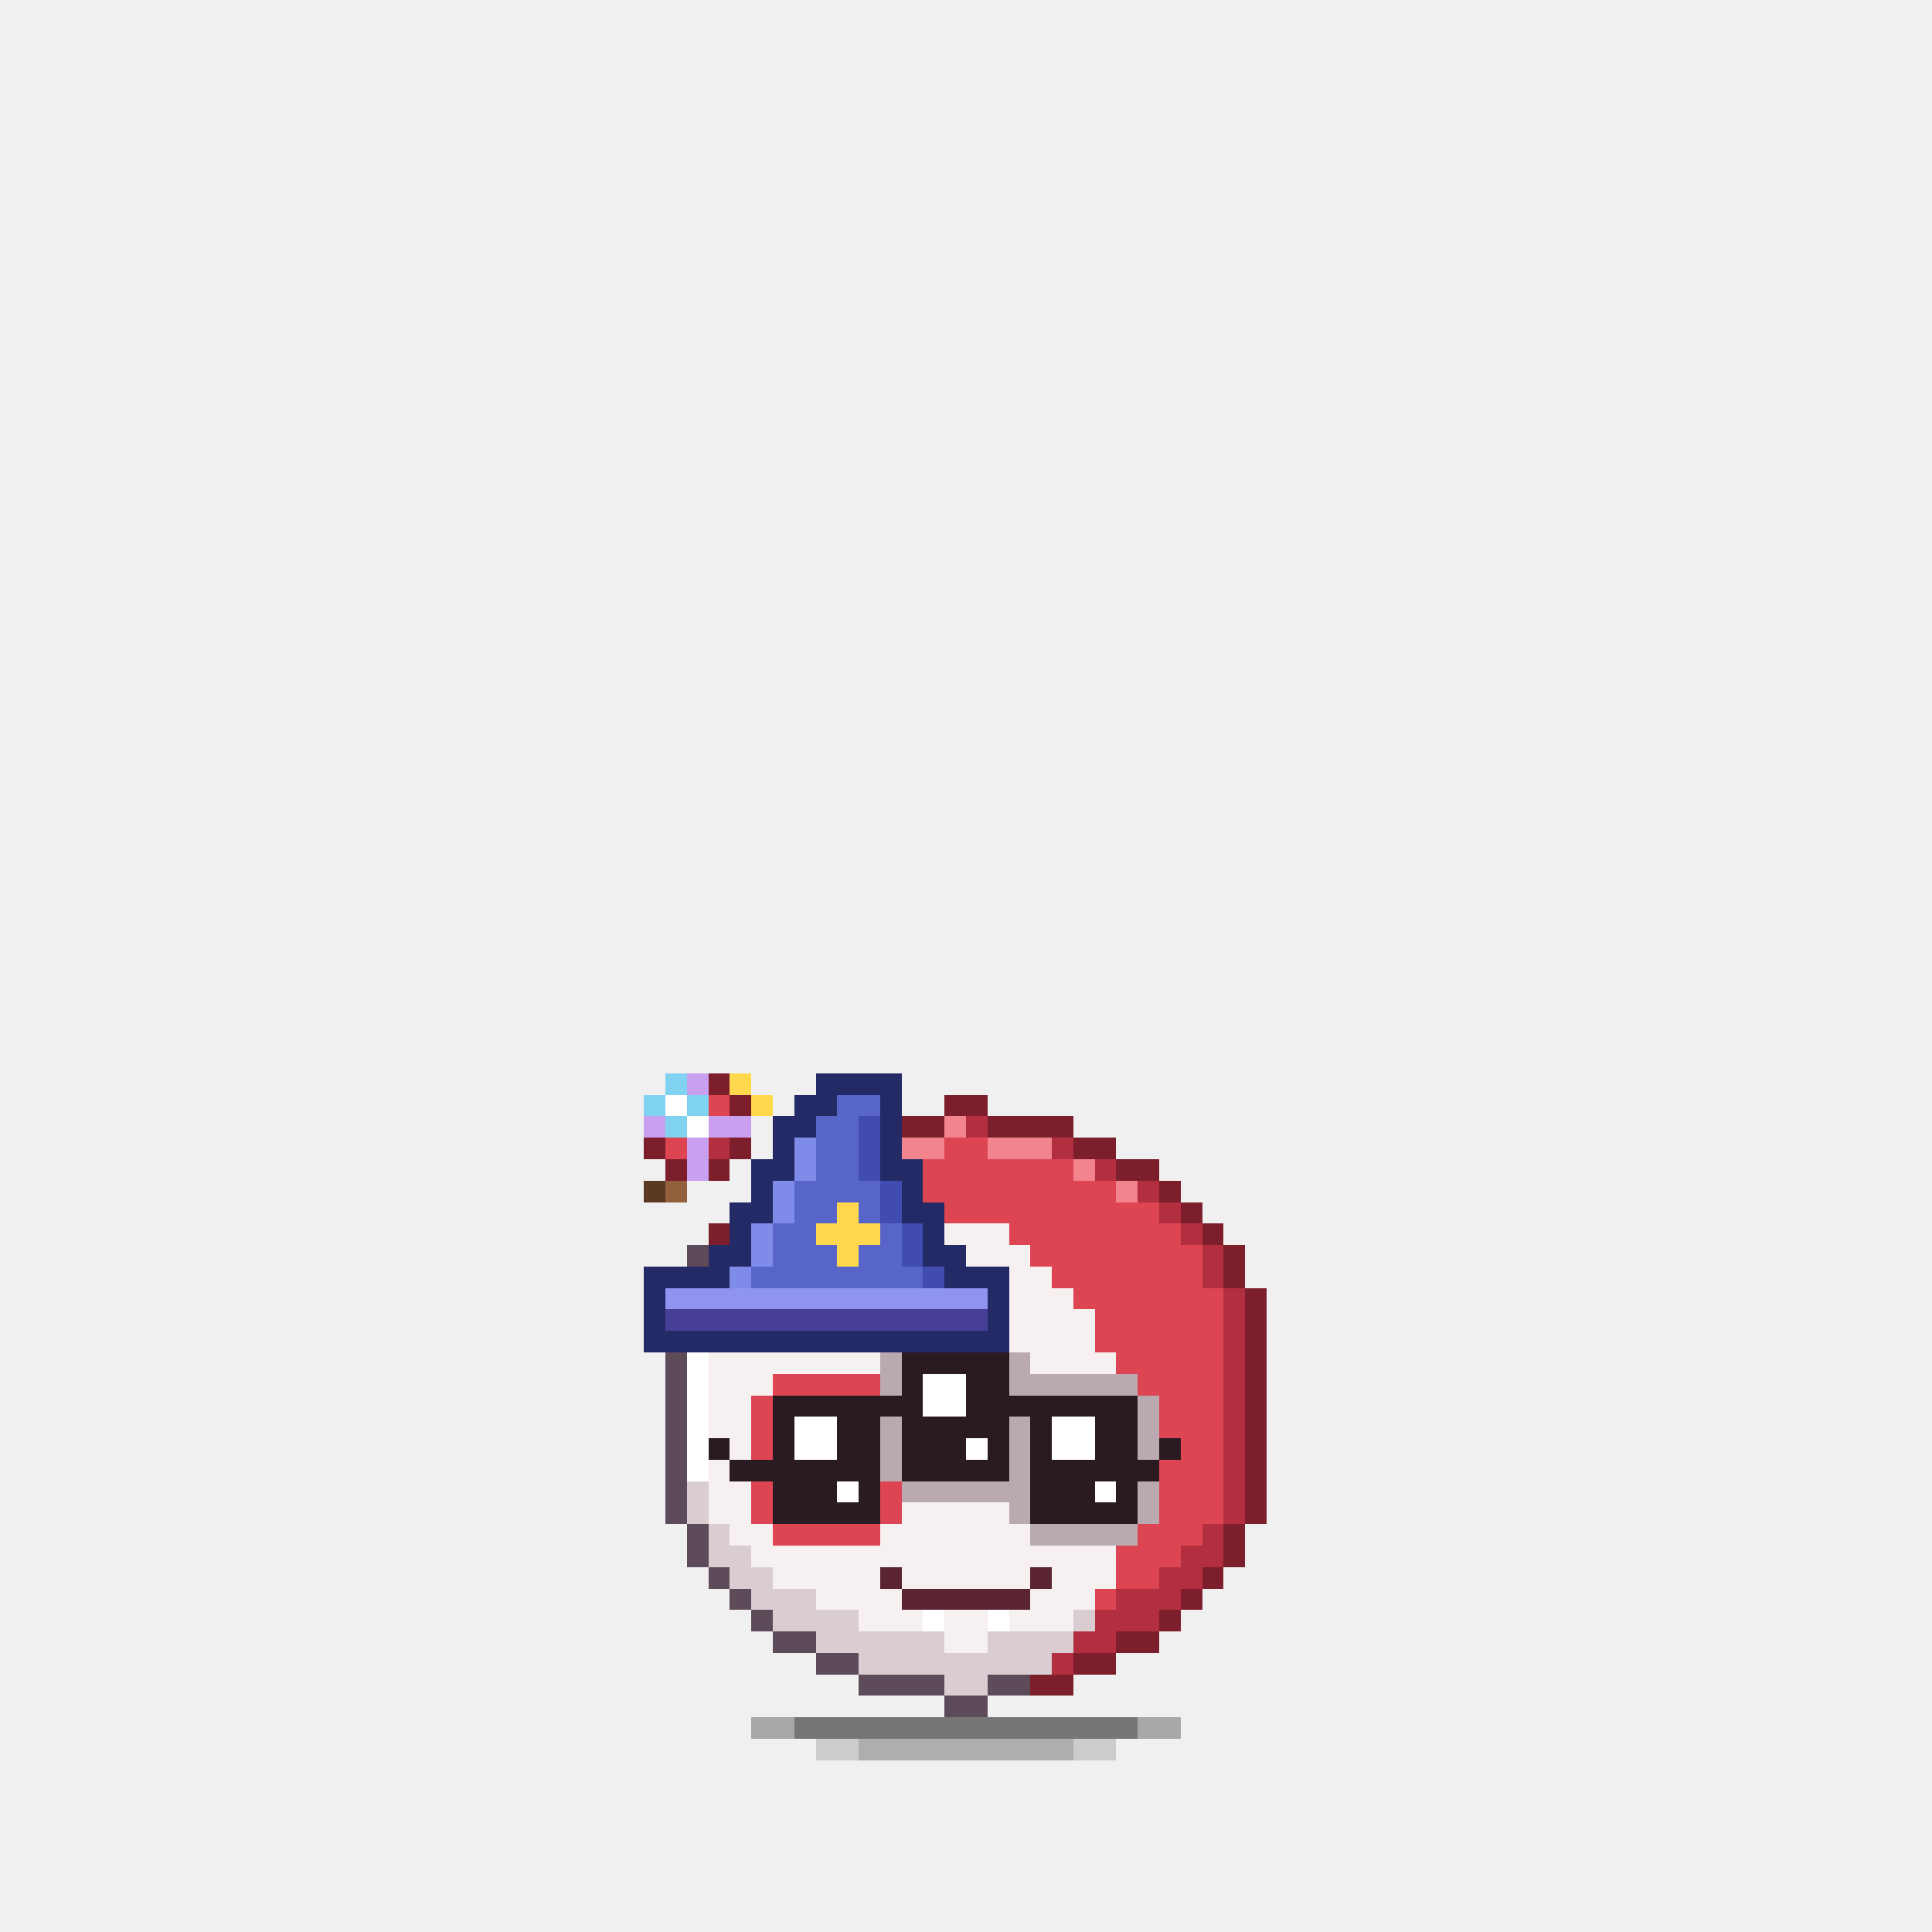
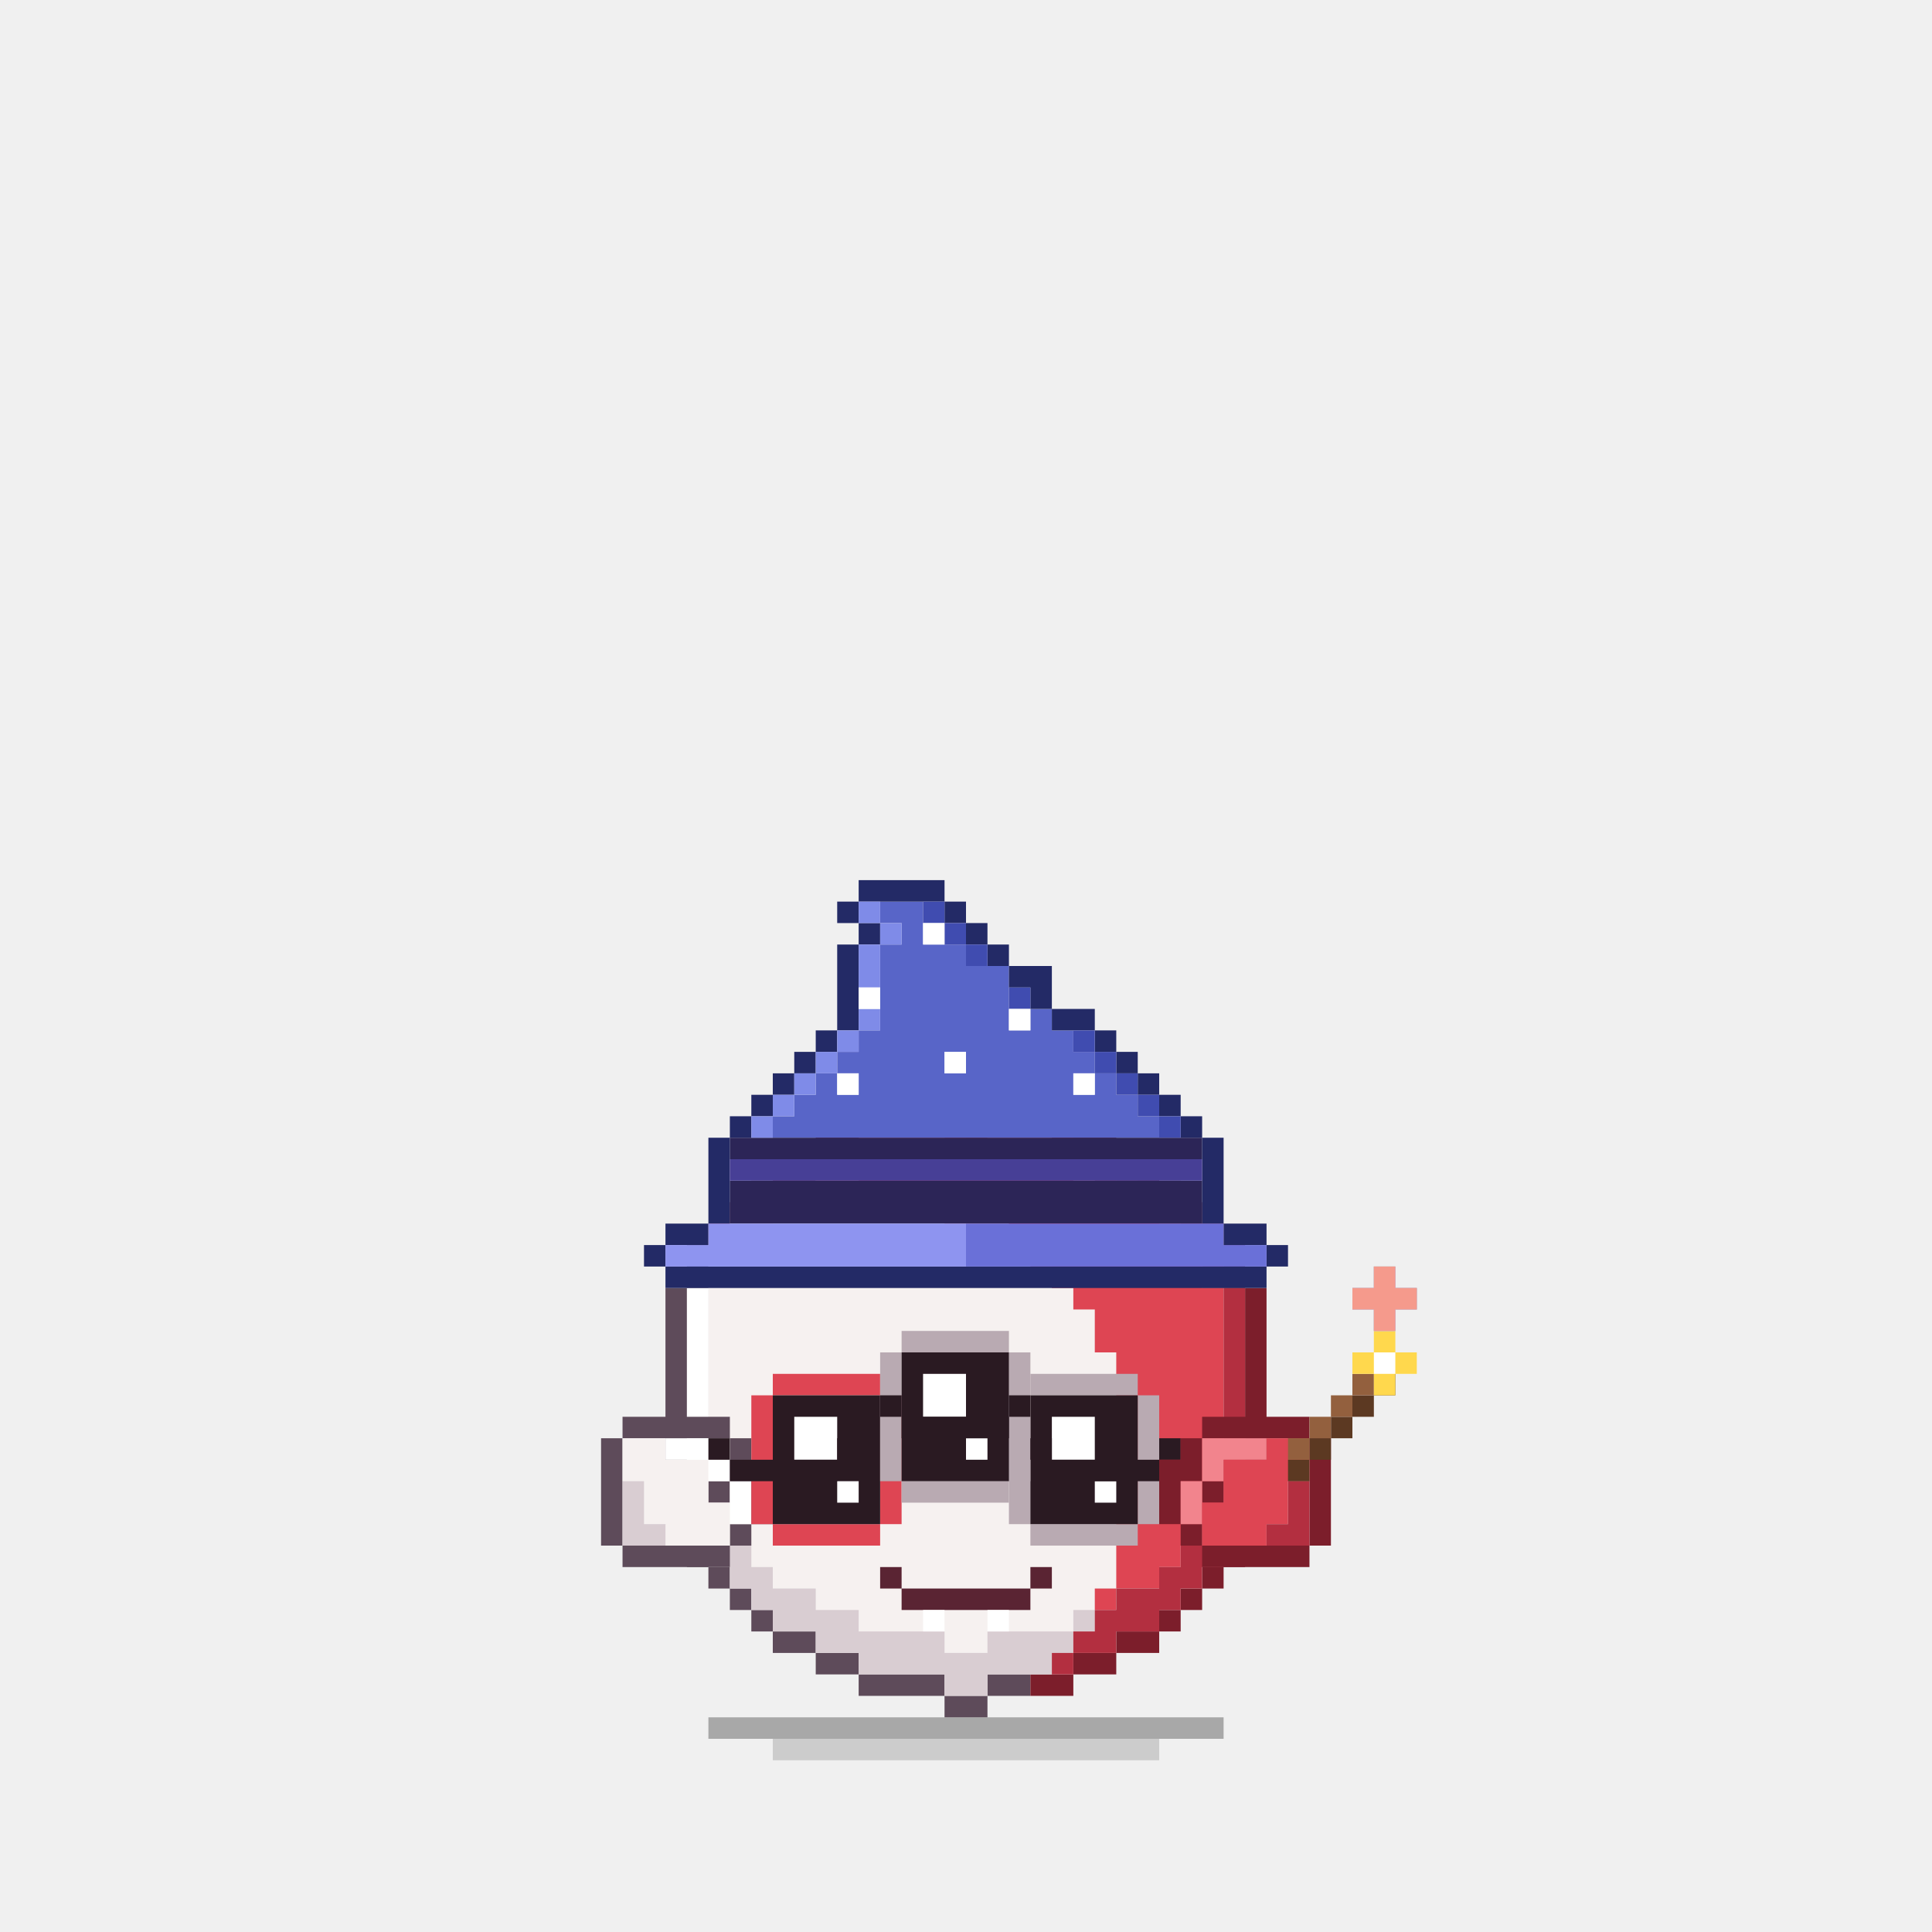
- <svg xmlns="http://www.w3.org/2000/svg" viewBox="-15 -25 45 45" width="500" height="500" shape-rendering="crispEdges">
+ <svg xmlns="http://www.w3.org/2000/svg" viewBox="-15 -25 45 45" width="500" height="500">
  <defs>
    <style>
-       .sh-v { animation: sh-v 2.4s infinite step-end; }
-       .sh-s-v { animation: sh-s-v 2.4s infinite step-end; }
-       .f-eye-rings-v { animation: f-eye-rings-v 2.4s infinite step-end; }
-       .f-eyes-open-v { animation: f-eyes-open-v 2.4s infinite step-end; }
-       .f-eyes-shut-m { animation: f-eyes-shut-m 2.4s infinite step-end; }
-       .f-eyes-shut-v { animation: f-eyes-shut-v 2.4s infinite step-end; }
-       .hat-m { animation: hat-m 2.4s infinite linear; }
-       .wand-m { animation: wand-m 2.4s infinite linear; }
-       .hl-m { animation: hl-m 2.4s infinite linear; }
-       .hr-m { animation: hr-m 2.4s infinite linear; }
-       .spk0-sparkle-m { animation: spk0-sparkle-m 2.4s infinite linear; }
-       .spk0-sparkle-v { animation: spk0-sparkle-v 2.4s infinite step-end; }
-       .spk1-sparkle-p-m { animation: spk1-sparkle-p-m 2.4s infinite linear; }
-       .spk1-sparkle-p-v { animation: spk1-sparkle-p-v 2.4s infinite step-end; }
-       .spk2-sparkle-c-m { animation: spk2-sparkle-c-m 2.4s infinite linear; }
-       .spk2-sparkle-c-v { animation: spk2-sparkle-c-v 2.4s infinite step-end; }
-       .rig-m { animation: rig-m 2.4s infinite linear; }
-       @keyframes sh-v {
-         0% { opacity: 1; }
-         50% { opacity: 0; }
+       .bob   { animation: bob 2.4s ease-in-out infinite; }
+       .wave  { transform-box: fill-box; transform-origin: 0% 100%; animation: wave 1.2s ease-in-out infinite; }
+       .spk   { animation: spk 2.4s ease-out infinite; }
+       .k2 { animation-delay: -0.6s; } .k3 { animation-delay: -1.2s; } .k4 { animation-delay: -1.8s; }
+       .ey-open { animation: ey-open 2.4s steps(1) infinite; }
+       .ey-shut { animation: ey-shut 2.4s steps(1) infinite; }
+ 
+       @keyframes bob { 0%, 100% { transform: translateY(0); } 50% { transform: translateY(-1px); } }
+       @keyframes wave {
+         0%, 100% { transform: rotate(-18deg); }
+         50%      { transform: rotate(14deg); }
      }
-       @keyframes sh-s-v {
-         0% { opacity: 0; }
-         50% { opacity: 1; }
+       @keyframes spk {
+         0%   { transform: translate(0, 0) scale(0.4); opacity: 0; }
+         12%  { transform: translate(1px, -2px) scale(1); opacity: 1; }
+         100% { transform: translate(4px, -18px) scale(0.6); opacity: 0; }
      }
-       @keyframes f-eye-rings-v {
-         0% { opacity: 1; }
-         83.333% { opacity: 0; }
-         91.667% { opacity: 1; }
-       }
-       @keyframes f-eyes-open-v {
-         0% { opacity: 1; }
-         83.333% { opacity: 0; }
-         91.667% { opacity: 1; }
-       }
-       @keyframes f-eyes-shut-m {
-         0% { transform: translate(0px, -1px); }
-         50% { transform: translate(0px, 0px); }
-       }
-       @keyframes f-eyes-shut-v {
-         0% { opacity: 0; }
-         83.333% { opacity: 1; }
-         91.667% { opacity: 0; }
-       }
-       @keyframes hat-m {
-         0% { transform: translate(6px, -7.438px); }
-         12.5% { transform: translate(6px, -7.112px); }
-         20.833% { transform: translate(6px, -7.005px); }
-         22.917% { transform: translate(6px, -7px); }
-         31.944% { transform: translate(6px, -7.086px); }
-         44.444% { transform: translate(6px, -7.397px); }
-         61.111% { transform: translate(6px, -7.859px); }
-         69.444% { transform: translate(6px, -7.986px); }
-         72.917% { transform: translate(6px, -8px); }
-         81.944% { transform: translate(6px, -7.914px); }
-         94.444% { transform: translate(6px, -7.603px); }
-         100% { transform: translate(6px, -7.438px); }
-       }
-       @keyframes wand-m {
-         0% { transform: translate(29.593px, 0.58px); }
-         1.389% { transform: translate(29.739px, 0.799px); }
-         2.778% { transform: translate(29.878px, 0.946px); }
-         4.167% { transform: translate(30px, 1px); }
-         5.556% { transform: translate(30.122px, 0.977px); }
-         8.333% { transform: translate(30.407px, 0.815px); }
-         12.5% { transform: translate(30.815px, 0.407px); }
-         15.278% { transform: translate(30.977px, 0.122px); }
-         16.667% { transform: translate(31px, 0px); }
-         18.056% { transform: translate(30.977px, -0.122px); }
-         20.833% { transform: translate(30.815px, -0.407px); }
-         25% { transform: translate(30.407px, -0.815px); }
-         27.778% { transform: translate(30.122px, -0.977px); }
-         29.167% { transform: translate(30px, -1px); }
-         31.944% { transform: translate(29.739px, -0.921px); }
-         34.722% { transform: translate(29.446px, -0.716px); }
-         37.5% { transform: translate(29.185px, -0.439px); }
-         40.278% { transform: translate(29.023px, -0.141px); }
-         41.667% { transform: translate(29px, 0px); }
-         43.056% { transform: translate(29.074px, 0.168px); }
-         44.444% { transform: translate(29.259px, 0.379px); }
-         47.222% { transform: translate(29.741px, 0.801px); }
-         48.611% { transform: translate(29.926px, 0.945px); }
-         50% { transform: translate(30px, 1px); }
-         51.389% { transform: translate(30px, 0.903px); }
-         52.778% { transform: translate(30px, 0.667px); }
-         55.556% { transform: translate(30px, 0.102px); }
-         56.25% { transform: translate(30px, 0px); }
-         56.944% { transform: translate(30.013px, -0.083px); }
-         58.333% { transform: translate(30.104px, -0.238px); }
-         61.111% { transform: translate(30.45px, -0.514px); }
-         63.889% { transform: translate(30.825px, -0.76px); }
-         65.278% { transform: translate(30.951px, -0.88px); }
-         66.667% { transform: translate(31px, -1px); }
-         68.056% { transform: translate(30.977px, -1.13px); }
-         70.833% { transform: translate(30.815px, -1.421px); }
-         75% { transform: translate(30.407px, -1.822px); }
-         77.778% { transform: translate(30.122px, -1.978px); }
-         79.167% { transform: translate(30px, -2px); }
-         81.944% { transform: translate(29.739px, -1.925px); }
-         84.722% { transform: translate(29.446px, -1.729px); }
-         87.5% { transform: translate(29.185px, -1.457px); }
-         90.278% { transform: translate(29.023px, -1.151px); }
-         91.667% { transform: translate(29px, -1px); }
-         93.056% { transform: translate(29.023px, -0.814px); }
-         95.833% { transform: translate(29.185px, -0.284px); }
-         98.611% { transform: translate(29.446px, 0.312px); }
-         100% { transform: translate(29.593px, 0.58px); }
-       }
-       @keyframes hl-m {
-         0% { transform: translate(-1px, 18.5px); }
-         13.889% { transform: translate(-1px, 18.874px); }
-         22.222% { transform: translate(-1px, 18.991px); }
-         30.556% { transform: translate(-1px, 18.966px); }
-         40.278% { transform: translate(-1px, 18.777px); }
-         62.5% { transform: translate(-1px, 18.156px); }
-         72.222% { transform: translate(-1px, 18.009px); }
-         75% { transform: translate(-1px, 18px); }
-         83.333% { transform: translate(-1px, 18.074px); }
-         95.833% { transform: translate(-1px, 18.376px); }
-         100% { transform: translate(-1px, 18.5px); }
-       }
-       @keyframes hr-m {
-         0% { transform: translate(27.593px, 5.58px); }
-         1.389% { transform: translate(27.739px, 5.799px); }
-         2.778% { transform: translate(27.878px, 5.946px); }
-         4.167% { transform: translate(28px, 6px); }
-         5.556% { transform: translate(28.122px, 5.977px); }
-         8.333% { transform: translate(28.407px, 5.815px); }
-         12.5% { transform: translate(28.815px, 5.407px); }
-         15.278% { transform: translate(28.977px, 5.122px); }
-         16.667% { transform: translate(29px, 5px); }
-         18.056% { transform: translate(28.977px, 4.878px); }
-         20.833% { transform: translate(28.815px, 4.593px); }
-         25% { transform: translate(28.407px, 4.185px); }
-         27.778% { transform: translate(28.122px, 4.023px); }
-         29.167% { transform: translate(28px, 4px); }
-         31.944% { transform: translate(27.739px, 4.079px); }
-         34.722% { transform: translate(27.446px, 4.284px); }
-         37.5% { transform: translate(27.185px, 4.561px); }
-         40.278% { transform: translate(27.023px, 4.859px); }
-         41.667% { transform: translate(27px, 5px); }
-         43.056% { transform: translate(27.074px, 5.168px); }
-         44.444% { transform: translate(27.259px, 5.379px); }
-         47.222% { transform: translate(27.741px, 5.801px); }
-         48.611% { transform: translate(27.926px, 5.945px); }
-         50% { transform: translate(28px, 6px); }
-         51.389% { transform: translate(28px, 5.903px); }
-         52.778% { transform: translate(28px, 5.667px); }
-         55.556% { transform: translate(28px, 5.102px); }
-         56.25% { transform: translate(28px, 5px); }
-         56.944% { transform: translate(28.013px, 4.917px); }
-         58.333% { transform: translate(28.104px, 4.762px); }
-         61.111% { transform: translate(28.45px, 4.486px); }
-         63.889% { transform: translate(28.825px, 4.24px); }
-         65.278% { transform: translate(28.951px, 4.12px); }
-         66.667% { transform: translate(29px, 4px); }
-         68.056% { transform: translate(28.977px, 3.87px); }
-         70.833% { transform: translate(28.815px, 3.579px); }
-         75% { transform: translate(28.407px, 3.178px); }
-         77.778% { transform: translate(28.122px, 3.022px); }
-         79.167% { transform: translate(28px, 3px); }
-         81.944% { transform: translate(27.739px, 3.075px); }
-         84.722% { transform: translate(27.446px, 3.271px); }
-         87.5% { transform: translate(27.185px, 3.543px); }
-         90.278% { transform: translate(27.023px, 3.849px); }
-         91.667% { transform: translate(27px, 4px); }
-         93.056% { transform: translate(27.023px, 4.186px); }
-         95.833% { transform: translate(27.185px, 4.716px); }
-         98.611% { transform: translate(27.446px, 5.312px); }
-         100% { transform: translate(27.593px, 5.58px); }
-       }
-       @keyframes spk0-sparkle-m {
-         0% { transform: translate(34px, -3px); }
-         4.167% { transform: translate(34px, -4px); }
-         8.333% { transform: translate(34px, -5px); }
-         9.722% { transform: translate(34.259px, -5.333px); }
-         11.111% { transform: translate(34.741px, -5.667px); }
-         12.5% { transform: translate(35px, -6px); }
-         16.667% { transform: translate(35px, -7px); }
-         20.833% { transform: translate(35px, -8px); }
-         22.222% { transform: translate(35.259px, -8.333px); }
-         23.611% { transform: translate(35.741px, -8.667px); }
-         25% { transform: translate(36px, -9px); }
-         37.5% { transform: translate(36px, -12px); }
-         37.51% { transform: translate(34px, -3px); }
-         100% { transform: translate(34px, -3px); }
-       }
-       @keyframes spk0-sparkle-v {
-         0% { opacity: 1; }
-         37.5% { opacity: 0; }
-       }
-       @keyframes spk1-sparkle-p-m {
-         0% { transform: translate(38px, -5px); }
-         33.333% { transform: translate(38px, -5px); }
-         37.5% { transform: translate(38px, -6px); }
-         41.667% { transform: translate(38px, -7px); }
-         43.056% { transform: translate(38.259px, -7.333px); }
-         44.444% { transform: translate(38.741px, -7.667px); }
-         45.833% { transform: translate(39px, -8px); }
-         50% { transform: translate(39px, -9px); }
-         54.167% { transform: translate(39px, -10px); }
-         55.556% { transform: translate(39.259px, -10.333px); }
-         56.944% { transform: translate(39.741px, -10.667px); }
-         58.333% { transform: translate(40px, -11px); }
-         62.5% { transform: translate(40px, -12px); }
-         66.667% { transform: translate(40px, -13px); }
-         70.833% { transform: translate(40px, -14px); }
-         70.843% { transform: translate(38px, -5px); }
-         100% { transform: translate(38px, -5px); }
-       }
-       @keyframes spk1-sparkle-p-v {
-         0% { opacity: 0; }
-         33.333% { opacity: 1; }
-         70.833% { opacity: 0; }
-       }
-       @keyframes spk2-sparkle-c-m {
-         0% { transform: translate(35px, -12px); }
-         4.167% { transform: translate(35px, -13px); }
-         4.177% { transform: translate(33px, -4px); }
-         66.667% { transform: translate(33px, -4px); }
-         75% { transform: translate(33px, -6px); }
-         76.389% { transform: translate(33.259px, -6.333px); }
-         77.778% { transform: translate(33.741px, -6.667px); }
-         79.167% { transform: translate(34px, -7px); }
-         87.5% { transform: translate(34px, -9px); }
-         88.889% { transform: translate(34.259px, -9.333px); }
-         90.278% { transform: translate(34.741px, -9.667px); }
-         91.667% { transform: translate(35px, -10px); }
-         100% { transform: translate(35px, -12px); }
-       }
-       @keyframes spk2-sparkle-c-v {
-         0% { opacity: 1; }
-         4.167% { opacity: 0; }
-         66.667% { opacity: 1; }
-       }
-       @keyframes rig-m {
-         0% { transform: translate(0px, -0.438px); }
-         12.5% { transform: translate(0px, -0.112px); }
-         20.833% { transform: translate(0px, -0.005px); }
-         22.917% { transform: translate(0px, 0px); }
-         31.944% { transform: translate(0px, -0.086px); }
-         44.444% { transform: translate(0px, -0.397px); }
-         61.111% { transform: translate(0px, -0.859px); }
-         69.444% { transform: translate(0px, -0.986px); }
-         72.917% { transform: translate(0px, -1px); }
-         81.944% { transform: translate(0px, -0.914px); }
-         94.444% { transform: translate(0px, -0.603px); }
-         100% { transform: translate(0px, -0.438px); }
-       }
-       @media (prefers-reduced-motion: reduce) { * { animation: none !important; } }
+       @keyframes ey-open { 0% { opacity: 0; } 40% { opacity: 1; } 70% { opacity: 0; } }
+       @keyframes ey-shut { 0% { opacity: 1; } 40% { opacity: 0; } 70% { opacity: 1; } }
    </style>
-     <g id="shadow">
-       <path fill="#000000" fill-opacity="0.3" d="M5 30h20v1h-20z" />
-       <path fill="#000000" fill-opacity="0.15" d="M8 31h14v1h-14z" />
-     </g>
-     <g id="shadow-sm">
-       <path fill="#000000" fill-opacity="0.3" d="M7 30h16v1h-16z" />
-       <path fill="#000000" fill-opacity="0.15" d="M10 31h10v1h-10z" />
-     </g>
-     <g id="cloud">
+     <g id="leg1" />
+     <g id="leg2" />
+     <g id="leg3" />
+     <g id="leg4" />
+     <g id="torso">
      <path fill="#5E4B5A" d="M2 8h1v1h-1zM2 9h1v1h-1zM1 10h1v1h-1zM1 11h1v1h-1zM1 12h1v1h-1zM1 13h1v1h-1zM1 14h1v1h-1zM1 15h1v1h-1zM1 16h1v1h-1zM1 17h1v1h-1zM1 18h1v1h-1zM1 19h1v1h-1zM1 20h1v1h-1zM2 21h1v1h-1zM2 22h1v1h-1zM3 23h1v1h-1zM4 24h1v1h-1zM5 25h1v1h-1zM6 26h2v1h-2zM8 27h2v1h-2zM10 28h4v1h-4zM16 28h2v1h-2zM14 29h2v1h-2z" />
      <path fill="#7C1E2B" d="M14 1h2v1h-2zM10 2h4v1h-4zM16 2h4v1h-4zM8 3h2v1h-2zM20 3h2v1h-2zM6 4h2v1h-2zM22 4h2v1h-2zM5 5h1v1h-1zM24 5h1v1h-1zM4 6h1v1h-1zM25 6h1v1h-1zM3 7h1v1h-1zM26 7h1v1h-1zM27 8h1v1h-1zM27 9h1v1h-1zM28 10h1v1h-1zM28 11h1v1h-1zM28 12h1v1h-1zM28 13h1v1h-1zM28 14h1v1h-1zM28 15h1v1h-1zM28 16h1v1h-1zM28 17h1v1h-1zM28 18h1v1h-1zM28 19h1v1h-1zM28 20h1v1h-1zM27 21h1v1h-1zM27 22h1v1h-1zM26 23h1v1h-1zM25 24h1v1h-1zM24 25h1v1h-1zM22 26h2v1h-2zM20 27h2v1h-2zM18 28h2v1h-2z" />
      <path fill="#FFFFFF" d="M4 7h1v1h-1zM3 8h1v1h-1zM3 9h1v1h-1zM2 10h1v1h-1zM2 11h1v1h-1zM2 12h1v1h-1zM2 13h1v1h-1zM2 14h1v1h-1zM2 15h1v1h-1zM2 16h1v1h-1zM2 17h1v1h-1zM2 18h1v1h-1z" />
      <path fill="#F2848D" d="M14 2h1v1h-1zM10 3h4v1h-4zM16 3h3v1h-3zM8 4h2v1h-2zM20 4h1v1h-1zM6 5h2v1h-2zM22 5h1v1h-1zM5 6h1v1h-1z" />
      <path fill="#F6F1F0" d="M6 6h8v1h-8zM5 7h12v1h-12zM4 8h14v1h-14zM4 9h15v1h-15zM3 10h17v1h-17zM3 11h18v1h-18zM3 12h18v1h-18zM3 13h19v1h-19zM3 14h19v1h-19zM3 15h20v1h-20zM3 16h20v1h-20zM3 17h20v1h-20zM3 18h20v1h-20zM3 19h20v1h-20zM3 20h20v1h-20zM4 21h18v1h-18zM5 22h17v1h-17zM6 23h16v1h-16zM8 24h13v1h-13zM10 25h10v1h-10zM14 26h2v1h-2z" />
      <path fill="#DE4553" d="M14 3h2v1h-2zM10 4h10v1h-10zM8 5h14v1h-14zM14 6h10v1h-10zM17 7h8v1h-8zM18 8h8v1h-8zM19 9h7v1h-7zM20 10h7v1h-7zM21 11h6v1h-6zM21 12h6v1h-6zM22 13h5v1h-5zM22 14h5v1h-5zM23 15h4v1h-4zM23 16h4v1h-4zM23 17h4v1h-4zM23 18h4v1h-4zM23 19h4v1h-4zM23 20h4v1h-4zM22 21h4v1h-4zM22 22h3v1h-3zM22 23h2v1h-2zM21 24h1v1h-1z" />
      <path fill="#D9CDD2" d="M2 19h1v1h-1zM2 20h1v1h-1zM3 21h1v1h-1zM3 22h2v1h-2zM4 23h2v1h-2zM5 24h3v1h-3zM6 25h4v1h-4zM20 25h1v1h-1zM8 26h6v1h-6zM16 26h4v1h-4zM10 27h9v1h-9zM14 28h2v1h-2z" />
      <path fill="#B32F40" d="M15 2h1v1h-1zM19 3h1v1h-1zM21 4h1v1h-1zM23 5h1v1h-1zM24 6h1v1h-1zM25 7h1v1h-1zM26 8h1v1h-1zM26 9h1v1h-1zM27 10h1v1h-1zM27 11h1v1h-1zM27 12h1v1h-1zM27 13h1v1h-1zM27 14h1v1h-1zM27 15h1v1h-1zM27 16h1v1h-1zM27 17h1v1h-1zM27 18h1v1h-1zM27 19h1v1h-1zM27 20h1v1h-1zM26 21h1v1h-1zM25 22h2v1h-2zM24 23h2v1h-2zM22 24h3v1h-3zM21 25h3v1h-3zM20 26h2v1h-2zM19 27h1v1h-1z" />
+       <path fill="#5A2433" d="M11 23h1v1h-1zM18 23h1v1h-1zM12 24h6v1h-6z" />
+       <path fill="#FFFFFF" d="M13 25h1v1h-1zM16 25h1v1h-1z" />
    </g>
-     <g id="cloud-puff">
-       <path fill="#5E4B5A" d="M2 7h1v1h-1zM1 8h1v1h-1zM1 9h1v1h-1zM0 10h1v1h-1zM0 11h1v1h-1zM0 12h1v1h-1zM0 13h1v1h-1zM0 14h1v1h-1zM0 15h1v1h-1zM0 16h1v1h-1zM0 17h1v1h-1zM0 18h1v1h-1zM0 19h1v1h-1zM0 20h1v1h-1zM1 21h1v1h-1zM1 22h1v1h-1zM2 23h1v1h-1zM3 24h1v1h-1zM3 25h1v1h-1zM4 26h2v1h-2zM6 27h1v1h-1zM7 28h2v1h-2zM9 29h5v1h-5zM16 29h2v1h-2zM14 30h2v1h-2z" />
-       <path fill="#7C1E2B" d="M14 0h2v1h-2zM9 1h5v1h-5zM16 1h5v1h-5zM7 2h2v1h-2zM21 2h2v1h-2zM6 3h1v1h-1zM23 3h1v1h-1zM4 4h2v1h-2zM24 4h2v1h-2zM3 5h1v1h-1zM26 5h1v1h-1zM3 6h1v1h-1zM26 6h1v1h-1zM27 7h1v1h-1zM28 8h1v1h-1zM28 9h1v1h-1zM29 10h1v1h-1zM29 11h1v1h-1zM29 12h1v1h-1zM29 13h1v1h-1zM29 14h1v1h-1zM29 15h1v1h-1zM29 16h1v1h-1zM29 17h1v1h-1zM29 18h1v1h-1zM29 19h1v1h-1zM29 20h1v1h-1zM28 21h1v1h-1zM28 22h1v1h-1zM27 23h1v1h-1zM26 24h1v1h-1zM26 25h1v1h-1zM24 26h2v1h-2zM23 27h1v1h-1zM21 28h2v1h-2zM18 29h3v1h-3z" />
-       <path fill="#FFFFFF" d="M4 6h1v1h-1zM3 7h1v1h-1zM2 8h1v1h-1zM2 9h1v1h-1zM1 10h1v1h-1zM1 11h1v1h-1zM1 12h1v1h-1zM1 13h1v1h-1zM1 14h1v1h-1zM1 15h1v1h-1zM1 16h1v1h-1zM1 17h1v1h-1zM1 18h1v1h-1z" />
-       <path fill="#F2848D" d="M14 1h1v1h-1zM9 2h5v1h-5zM16 2h4v1h-4zM7 3h2v1h-2zM21 3h1v1h-1zM6 4h1v1h-1zM4 5h2v1h-2zM24 5h1v1h-1z" />
-       <path fill="#F6F1F0" d="M7 5h6v1h-6zM5 6h11v1h-11zM4 7h14v1h-14zM3 8h16v1h-16zM3 9h17v1h-17zM2 10h19v1h-19zM2 11h19v1h-19zM2 12h20v1h-20zM2 13h20v1h-20zM2 14h21v1h-21zM2 15h21v1h-21zM2 16h21v1h-21zM2 17h21v1h-21zM2 18h21v1h-21zM2 19h21v1h-21zM2 20h21v1h-21zM3 21h20v1h-20zM4 22h19v1h-19zM4 23h18v1h-18zM6 24h16v1h-16zM7 25h15v1h-15zM9 26h12v1h-12zM14 27h2v1h-2z" />
-       <path fill="#DE4553" d="M14 2h2v1h-2zM9 3h12v1h-12zM7 4h16v1h-16zM6 5h1v1h-1zM13 5h11v1h-11zM16 6h9v1h-9zM18 7h8v1h-8zM19 8h8v1h-8zM20 9h7v1h-7zM21 10h7v1h-7zM21 11h7v1h-7zM22 12h6v1h-6zM22 13h6v1h-6zM23 14h5v1h-5zM23 15h5v1h-5zM23 16h5v1h-5zM23 17h5v1h-5zM23 18h5v1h-5zM23 19h5v1h-5zM23 20h5v1h-5zM23 21h4v1h-4zM23 22h3v1h-3zM22 23h4v1h-4zM22 24h2v1h-2zM22 25h1v1h-1z" />
-       <path fill="#D9CDD2" d="M1 19h1v1h-1zM1 20h1v1h-1zM2 21h1v1h-1zM2 22h2v1h-2zM3 23h1v1h-1zM4 24h2v1h-2zM4 25h3v1h-3zM6 26h3v1h-3zM7 27h7v1h-7zM16 27h4v1h-4zM9 28h10v1h-10zM14 29h2v1h-2z" />
-       <path fill="#B32F40" d="M15 1h1v1h-1zM20 2h1v1h-1zM22 3h1v1h-1zM23 4h1v1h-1zM25 5h1v1h-1zM25 6h1v1h-1zM26 7h1v1h-1zM27 8h1v1h-1zM27 9h1v1h-1zM28 10h1v1h-1zM28 11h1v1h-1zM28 12h1v1h-1zM28 13h1v1h-1zM28 14h1v1h-1zM28 15h1v1h-1zM28 16h1v1h-1zM28 17h1v1h-1zM28 18h1v1h-1zM28 19h1v1h-1zM28 20h1v1h-1zM27 21h1v1h-1zM26 22h2v1h-2zM26 23h1v1h-1zM24 24h2v1h-2zM23 25h3v1h-3zM21 26h3v1h-3zM20 27h3v1h-3zM19 28h2v1h-2z" />
+     <g id="arm-l">
+       <path fill="#5E4B5A" d="M-1 16h5v1h-5zM-2 17h1v1h-1zM4 17h1v1h-1zM-2 18h1v1h-1zM4 18h2v1h-2zM-2 19h1v1h-1zM3 19h1v1h-1zM5 19h1v1h-1zM-2 20h1v1h-1zM5 20h1v1h-1zM-2 21h1v1h-1zM4 21h1v1h-1zM-1 22h5v1h-5z" />
+       <path fill="#F6F1F0" d="M-1 17h2v1h-2zM-1 18h4v1h-4zM0 19h3v1h-3zM0 20h4v1h-4zM1 21h3v1h-3z" />
+       <path fill="#FFFFFF" d="M1 17h3v1h-3zM3 18h1v1h-1zM4 19h1v1h-1zM4 20h1v1h-1z" />
+       <path fill="#D9CDD2" d="M-1 19h1v1h-1zM-1 20h1v1h-1zM-1 21h2v1h-2z" />
    </g>
-     <g id="cloud-squash">
-       <path fill="#5E4B5A" d="M10 5h3v1h-3zM7 6h3v1h-3zM5 7h2v1h-2zM4 8h1v1h-1zM3 9h1v1h-1zM2 10h1v1h-1zM1 11h1v1h-1zM0 12h1v1h-1zM0 13h1v1h-1zM0 14h1v1h-1zM-1 15h1v1h-1zM-1 16h1v1h-1zM-1 17h1v1h-1zM-1 18h1v1h-1zM0 19h1v1h-1zM0 20h1v1h-1zM0 21h1v1h-1zM1 22h1v1h-1zM2 23h1v1h-1zM2 24h2v1h-2zM4 25h1v1h-1zM5 26h2v1h-2zM7 27h2v1h-2zM9 28h12v1h-12z" />
-       <path fill="#7C1E2B" d="M13 5h7v1h-7zM20 6h3v1h-3zM23 7h2v1h-2zM25 8h1v1h-1zM26 9h1v1h-1zM27 10h1v1h-1zM28 11h1v1h-1zM29 12h1v1h-1zM29 13h1v1h-1zM29 14h1v1h-1zM30 15h1v1h-1zM30 16h1v1h-1zM30 17h1v1h-1zM30 18h1v1h-1zM29 19h1v1h-1zM29 20h1v1h-1zM29 21h1v1h-1zM28 22h1v1h-1zM27 23h1v1h-1zM26 24h2v1h-2zM25 25h1v1h-1zM23 26h2v1h-2zM21 27h2v1h-2z" />
-       <path fill="#FFFFFF" d="M10 6h6v1h-6zM7 7h3v1h-3zM5 8h2v1h-2zM4 9h1v1h-1zM3 10h1v1h-1zM2 11h1v1h-1zM1 12h1v1h-1zM1 13h1v1h-1zM1 14h1v1h-1zM0 15h1v1h-1zM0 16h1v1h-1zM1 19h1v1h-1z" />
-       <path fill="#F2848D" d="M16 6h3v1h-3zM20 7h2v1h-2zM23 8h1v1h-1z" />
-       <path fill="#F6F1F0" d="M10 7h8v1h-8zM7 8h12v1h-12zM5 9h15v1h-15zM4 10h17v1h-17zM3 11h19v1h-19zM2 12h20v1h-20zM2 13h21v1h-21zM2 14h21v1h-21zM1 15h22v1h-22zM1 16h23v1h-23zM1 17h23v1h-23zM1 18h23v1h-23zM2 19h22v1h-22zM2 20h22v1h-22zM3 21h21v1h-21zM4 22h20v1h-20zM5 23h18v1h-18zM7 24h16v1h-16zM9 25h12v1h-12z" />
-       <path fill="#DE4553" d="M18 7h2v1h-2zM19 8h4v1h-4zM20 9h5v1h-5zM21 10h5v1h-5zM22 11h5v1h-5zM22 12h6v1h-6zM23 13h5v1h-5zM23 14h5v1h-5zM23 15h6v1h-6zM24 16h5v1h-5zM24 17h5v1h-5zM24 18h5v1h-5zM24 19h4v1h-4zM24 20h4v1h-4zM24 21h3v1h-3zM24 22h2v1h-2zM23 23h2v1h-2z" />
-       <path fill="#D9CDD2" d="M0 17h1v1h-1zM0 18h1v1h-1zM1 20h1v1h-1zM1 21h2v1h-2zM2 22h2v1h-2zM3 23h2v1h-2zM4 24h3v1h-3zM5 25h4v1h-4zM21 25h2v1h-2zM7 26h15v1h-15zM9 27h12v1h-12z" />
-       <path fill="#B32F40" d="M19 6h1v1h-1zM22 7h1v1h-1zM24 8h1v1h-1zM25 9h1v1h-1zM26 10h1v1h-1zM27 11h1v1h-1zM28 12h1v1h-1zM28 13h1v1h-1zM28 14h1v1h-1zM29 15h1v1h-1zM29 16h1v1h-1zM29 17h1v1h-1zM29 18h1v1h-1zM28 19h1v1h-1zM28 20h1v1h-1zM27 21h2v1h-2zM26 22h2v1h-2zM25 23h2v1h-2zM23 24h3v1h-3zM23 25h2v1h-2zM22 26h1v1h-1z" />
+     <g id="arm-r">
+       <path fill="#7C1E2B" d="M26 16h5v1h-5zM25 17h1v1h-1zM31 17h1v1h-1zM24 18h2v1h-2zM31 18h1v1h-1zM24 19h1v1h-1zM26 19h1v1h-1zM31 19h1v1h-1zM24 20h1v1h-1zM31 20h1v1h-1zM25 21h1v1h-1zM31 21h1v1h-1zM26 22h5v1h-5z" />
+       <path fill="#F2848D" d="M26 17h3v1h-3zM26 18h1v1h-1zM25 19h1v1h-1zM25 20h1v1h-1z" />
+       <path fill="#DE4553" d="M29 17h2v1h-2zM27 18h4v1h-4zM27 19h3v1h-3zM26 20h4v1h-4zM26 21h3v1h-3z" />
+       <path fill="#B32F40" d="M30 19h1v1h-1zM30 20h1v1h-1zM29 21h2v1h-2z" />
    </g>
-     <g id="cloud-stretch">
-       <path fill="#5E4B5A" d="M2 10h1v1h-1zM2 11h1v1h-1zM2 12h1v1h-1zM2 13h1v1h-1zM2 14h1v1h-1zM2 15h1v1h-1zM2 16h1v1h-1zM2 17h1v1h-1zM2 18h1v1h-1zM2 19h1v1h-1zM3 20h1v1h-1zM3 21h1v1h-1zM4 22h1v1h-1zM4 23h1v1h-1zM5 24h1v1h-1zM6 25h1v1h-1zM7 26h1v1h-1zM8 27h2v1h-2zM10 28h4v1h-4z" />
-       <path fill="#7C1E2B" d="M10 0h10v1h-10zM8 1h2v1h-2zM20 1h2v1h-2zM7 2h1v1h-1zM22 2h1v1h-1zM6 3h1v1h-1zM23 3h1v1h-1zM5 4h1v1h-1zM24 4h1v1h-1zM4 5h1v1h-1zM25 5h1v1h-1zM4 6h1v1h-1zM25 6h1v1h-1zM3 7h1v1h-1zM26 7h1v1h-1zM3 8h1v1h-1zM26 8h1v1h-1zM2 9h1v1h-1zM27 9h1v1h-1zM27 10h1v1h-1zM27 11h1v1h-1zM27 12h1v1h-1zM27 13h1v1h-1zM27 14h1v1h-1zM27 15h1v1h-1zM27 16h1v1h-1zM27 17h1v1h-1zM27 18h1v1h-1zM27 19h1v1h-1zM26 20h1v1h-1zM26 21h1v1h-1zM25 22h1v1h-1zM25 23h1v1h-1zM24 24h1v1h-1zM23 25h1v1h-1zM22 26h1v1h-1zM20 27h2v1h-2zM16 28h4v1h-4zM14 29h2v1h-2z" />
-       <path fill="#FFFFFF" d="M4 8h1v1h-1zM3 9h1v1h-1zM3 10h1v1h-1zM3 11h1v1h-1zM3 12h1v1h-1zM3 13h1v1h-1zM3 14h1v1h-1zM3 15h1v1h-1zM3 16h1v1h-1zM3 17h1v1h-1z" />
-       <path fill="#F2848D" d="M10 1h9v1h-9zM8 2h2v1h-2zM20 2h1v1h-1zM7 3h1v1h-1zM6 4h1v1h-1zM5 5h1v1h-1zM5 6h1v1h-1zM4 7h1v1h-1z" />
-       <path fill="#F6F1F0" d="M8 6h5v1h-5zM5 7h11v1h-11zM5 8h12v1h-12zM4 9h15v1h-15zM4 10h16v1h-16zM4 11h16v1h-16zM4 12h17v1h-17zM4 13h17v1h-17zM4 14h18v1h-18zM4 15h18v1h-18zM4 16h18v1h-18zM4 17h18v1h-18zM4 18h18v1h-18zM4 19h18v1h-18zM5 20h17v1h-17zM5 21h17v1h-17zM6 22h15v1h-15zM7 23h14v1h-14zM8 24h12v1h-12zM10 25h10v1h-10zM14 26h2v1h-2z" />
-       <path fill="#DE4553" d="M10 2h10v1h-10zM8 3h14v1h-14zM7 4h16v1h-16zM6 5h18v1h-18zM6 6h2v1h-2zM13 6h11v1h-11zM16 7h9v1h-9zM17 8h8v1h-8zM19 9h7v1h-7zM20 10h6v1h-6zM20 11h6v1h-6zM21 12h5v1h-5zM21 13h5v1h-5zM22 14h4v1h-4zM22 15h4v1h-4zM22 16h4v1h-4zM22 17h4v1h-4zM22 18h4v1h-4zM22 19h4v1h-4zM22 20h3v1h-3zM22 21h3v1h-3zM21 22h3v1h-3zM21 23h2v1h-2zM20 24h2v1h-2z" />
-       <path fill="#D9CDD2" d="M3 18h1v1h-1zM3 19h1v1h-1zM4 20h1v1h-1zM4 21h1v1h-1zM5 22h1v1h-1zM5 23h2v1h-2zM6 24h2v1h-2zM7 25h3v1h-3zM8 26h6v1h-6zM16 26h3v1h-3zM10 27h7v1h-7zM14 28h2v1h-2z" />
-       <path fill="#B32F40" d="M19 1h1v1h-1zM21 2h1v1h-1zM22 3h1v1h-1zM23 4h1v1h-1zM24 5h1v1h-1zM24 6h1v1h-1zM25 7h1v1h-1zM25 8h1v1h-1zM26 9h1v1h-1zM26 10h1v1h-1zM26 11h1v1h-1zM26 12h1v1h-1zM26 13h1v1h-1zM26 14h1v1h-1zM26 15h1v1h-1zM26 16h1v1h-1zM26 17h1v1h-1zM26 18h1v1h-1zM26 19h1v1h-1zM25 20h1v1h-1zM25 21h1v1h-1zM24 22h1v1h-1zM23 23h2v1h-2zM22 24h2v1h-2zM20 25h3v1h-3zM19 26h3v1h-3zM17 27h3v1h-3z" />
-     </g>
-     <g id="eye-rings">
+     <g id="eyes-open">
      <path fill="#DE4553" d="M6 14h5v1h-5zM5 15h1v1h-1zM11 15h1v1h-1zM5 16h1v1h-1zM11 16h1v1h-1zM5 17h1v1h-1zM11 17h1v1h-1zM5 18h1v1h-1zM11 18h1v1h-1zM5 19h1v1h-1zM11 19h1v1h-1zM5 20h1v1h-1zM11 20h1v1h-1zM6 21h5v1h-5z" />
      <path fill="#2A1A22" d="M6 15h5v1h-5zM6 16h5v1h-5zM6 17h5v1h-5zM6 18h5v1h-5zM6 19h5v1h-5zM6 20h5v1h-5z" />
      <path fill="#B9AAB2" d="M18 14h5v1h-5zM17 15h1v1h-1zM23 15h1v1h-1zM17 16h1v1h-1zM23 16h1v1h-1zM17 17h1v1h-1zM23 17h1v1h-1zM17 18h1v1h-1zM23 18h1v1h-1zM17 19h1v1h-1zM23 19h1v1h-1zM17 20h1v1h-1zM23 20h1v1h-1zM18 21h5v1h-5z" />
      <path fill="#2A1A22" d="M18 15h5v1h-5zM18 16h5v1h-5zM18 17h5v1h-5zM18 18h5v1h-5zM18 19h5v1h-5zM18 20h5v1h-5z" />
      <path fill="#B9AAB2" d="M12 12h5v1h-5zM11 13h1v1h-1zM17 13h1v1h-1zM11 14h1v1h-1zM17 14h1v1h-1zM11 15h1v1h-1zM17 15h1v1h-1zM11 16h1v1h-1zM17 16h1v1h-1zM11 17h1v1h-1zM17 17h1v1h-1zM11 18h1v1h-1zM17 18h1v1h-1zM12 19h5v1h-5z" />
      <path fill="#2A1A22" d="M12 13h5v1h-5zM12 14h5v1h-5zM12 15h5v1h-5zM12 16h5v1h-5zM12 17h5v1h-5zM12 18h5v1h-5z" />
-     </g>
-     <g id="face-happy">
-       <path fill="#2A1A22" d="M4 17h5v1h-5zM3 18h1v1h-1zM9 18h1v1h-1z" />
-       <path fill="#2A1A22" d="M19 17h5v1h-5zM18 18h1v1h-1zM24 18h1v1h-1z" />
-       <path fill="#2A1A22" d="M12 15h5v1h-5zM11 16h1v1h-1zM17 16h1v1h-1z" />
-       <path fill="#5A2433" d="M12 23h6v1h-6zM12 24h1v1h-1zM17 24h1v1h-1zM13 25h1v1h-1zM16 25h1v1h-1zM14 26h2v1h-2z" />
-       <path fill="#FFFFFF" d="M13 24h1v1h-1zM16 24h1v1h-1z" />
-       <path fill="#5A0F1E" d="M14 24h2v1h-2z" />
-       <path fill="#F07A8A" d="M14 25h2v1h-2z" />
-     </g>
-     <g id="blush">
-       <path fill="#F2A0AE" d="M1 21h3v1h-3zM1 22h3v1h-3z" />
-       <path fill="#F2A0AE" d="M26 21h3v1h-3zM26 22h3v1h-3z" />
-     </g>
-     <g id="face-caret">
-       <path fill="#2A1A22" d="M4 17h5v1h-5zM3 18h1v1h-1zM9 18h1v1h-1z" />
-       <path fill="#2A1A22" d="M19 17h5v1h-5zM18 18h1v1h-1zM24 18h1v1h-1z" />
-       <path fill="#2A1A22" d="M12 15h5v1h-5zM11 16h1v1h-1zM17 16h1v1h-1z" />
-       <path fill="#5A2433" d="M11 23h1v1h-1zM18 23h1v1h-1zM12 24h6v1h-6z" />
-       <path fill="#FFFFFF" d="M13 25h1v1h-1zM16 25h1v1h-1z" />
-     </g>
-     <g id="eyes-open">
      <path fill="#FFFFFF" d="M7 16h2v1h-2zM7 17h2v1h-2zM9 19h1v1h-1z" />
      <path fill="#FFFFFF" d="M19 16h2v1h-2zM19 17h2v1h-2zM21 19h1v1h-1z" />
      <path fill="#FFFFFF" d="M13 14h2v1h-2zM13 15h2v1h-2zM15 17h1v1h-1z" />
    </g>
    <g id="eyes-shut">
      <path fill="#2A1A22" d="M3 17h1v1h-1zM9 17h1v1h-1zM4 18h5v1h-5z" />
      <path fill="#2A1A22" d="M18 17h1v1h-1zM24 17h1v1h-1zM19 18h5v1h-5z" />
      <path fill="#2A1A22" d="M11 15h1v1h-1zM17 15h1v1h-1zM12 16h5v1h-5z" />
    </g>
-     <g id="cursor">
-       <path fill="#5A2433" d="M11 23h1v1h-1zM18 23h1v1h-1zM12 24h6v1h-6z" />
-       <path fill="#FFFFFF" d="M13 25h1v1h-1zM16 25h1v1h-1z" />
-     </g>
-     <g id="mouth-yawn-1">
-       <path fill="#5A2433" d="M14 23h2v1h-2zM13 24h1v1h-1zM16 24h1v1h-1zM14 25h2v1h-2z" />
-       <path fill="#5A0F1E" d="M14 24h2v1h-2z" />
-     </g>
-     <g id="mouth-yawn-2">
-       <path fill="#5A2433" d="M13 23h4v1h-4zM12 24h1v1h-1zM17 24h1v1h-1zM12 25h1v1h-1zM17 25h1v1h-1zM13 26h4v1h-4z" />
-       <path fill="#5A0F1E" d="M13 24h4v1h-4zM13 25h1v1h-1zM16 25h1v1h-1z" />
-       <path fill="#F07A8A" d="M14 25h2v1h-2z" />
-     </g>
-     <g id="mouth-yawn-3">
-       <path fill="#5A2433" d="M12 22h6v1h-6zM11 23h1v1h-1zM18 23h1v1h-1zM11 24h1v1h-1zM18 24h1v1h-1zM11 25h1v1h-1zM18 25h1v1h-1zM12 26h6v1h-6z" />
-       <path fill="#5A0F1E" d="M12 23h6v1h-6zM12 24h6v1h-6zM12 25h1v1h-1zM17 25h1v1h-1z" />
-       <path fill="#F07A8A" d="M13 25h4v1h-4z" />
-     </g>
-     <g id="mini-puff">
-       <path fill="#7C1E2B" d="M1 0h2v1h-2zM0 1h1v1h-1zM3 1h1v1h-1zM0 2h1v1h-1zM3 2h1v1h-1zM1 3h2v1h-2z" />
-       <path fill="#F2848D" d="M1 1h1v1h-1z" />
-       <path fill="#DE4553" d="M2 1h1v1h-1zM1 2h2v1h-2z" />
-     </g>
-     <g id="hand">
-       <path fill="#5E4B5A" d="M1 0h3v1h-3zM0 1h1v1h-1zM4 1h1v1h-1zM0 2h1v1h-1zM4 2h1v1h-1zM0 3h1v1h-1zM4 3h1v1h-1zM1 4h3v1h-3z" />
-       <path fill="#FFFFFF" d="M1 1h2v1h-2zM1 2h1v1h-1z" />
-       <path fill="#F6F1F0" d="M3 1h1v1h-1zM2 2h2v1h-2zM1 3h2v1h-2z" />
-       <path fill="#D9CDD2" d="M3 3h1v1h-1z" />
-     </g>
-     <g id="hand-r">
-       <path fill="#7C1E2B" d="M1 0h3v1h-3zM0 1h1v1h-1zM4 1h1v1h-1zM0 2h1v1h-1zM4 2h1v1h-1zM0 3h1v1h-1zM4 3h1v1h-1zM1 4h3v1h-3z" />
-       <path fill="#F2848D" d="M1 1h2v1h-2zM1 2h1v1h-1z" />
-       <path fill="#DE4553" d="M3 1h1v1h-1zM2 2h2v1h-2zM1 3h2v1h-2z" />
-       <path fill="#B32F40" d="M3 3h1v1h-1z" />
-     </g>
    <g id="hat">
-       <path fill="#5865C8" d="M9 1h2v1h-2zM8 2h2v1h-2zM8 3h2v1h-2zM8 4h2v1h-2zM7 5h4v1h-4zM7 6h2v1h-2zM10 6h1v1h-1zM6 7h2v1h-2zM11 7h1v1h-1zM6 8h3v1h-3zM10 8h2v1h-2zM5 9h8v1h-8z" />
-       <path fill="#404CB0" d="M10 2h1v1h-1zM10 3h1v1h-1zM10 4h1v1h-1zM11 5h1v1h-1zM11 6h1v1h-1zM12 7h1v1h-1zM12 8h1v1h-1zM13 9h1v1h-1z" />
-       <path fill="#7F8BE8" d="M7 3h1v1h-1zM7 4h1v1h-1zM6 5h1v1h-1zM6 6h1v1h-1zM5 7h1v1h-1zM5 8h1v1h-1zM4 9h1v1h-1z" />
-       <path fill="#FFD84D" d="M9 6h1v1h-1zM8 7h3v1h-3zM9 8h1v1h-1z" />
-       <path fill="#8E94F0" d="M1 10h15v1h-15z" />
-       <path fill="#473F96" d="M1 11h15v1h-15z" />
-       <path fill="#232A66" d="M8 0h4v1h-4zM7 1h2v1h-2zM11 1h1v1h-1zM6 2h2v1h-2zM11 2h1v1h-1zM6 3h1v1h-1zM11 3h1v1h-1zM5 4h2v1h-2zM11 4h2v1h-2zM5 5h1v1h-1zM12 5h1v1h-1zM4 6h2v1h-2zM12 6h2v1h-2zM4 7h1v1h-1zM13 7h1v1h-1zM3 8h2v1h-2zM13 8h2v1h-2zM0 9h4v1h-4zM14 9h3v1h-3zM0 10h1v1h-1zM16 10h1v1h-1zM0 11h1v1h-1zM16 11h1v1h-1zM0 12h17v1h-17z" />
-     </g>
-     <g id="sparkle">
-       <path fill="#FFD84D" d="M2 0h1v1h-1zM2 1h1v1h-1zM0 2h2v1h-2zM3 2h2v1h-2zM2 3h1v1h-1zM2 4h1v1h-1z" />
-       <path fill="#FFFFFF" d="M2 2h1v1h-1z" />
-     </g>
-     <g id="sparkle-c">
-       <path fill="#7FD3F0" d="M1 0h1v1h-1zM0 1h1v1h-1zM2 1h1v1h-1zM1 2h1v1h-1z" />
-       <path fill="#FFFFFF" d="M1 1h1v1h-1z" />
-     </g>
-     <g id="sparkle-p">
-       <path fill="#C9A0F0" d="M2 0h1v1h-1zM2 1h1v1h-1zM0 2h2v1h-2zM3 2h2v1h-2zM2 3h1v1h-1zM2 4h1v1h-1z" />
-       <path fill="#FFFFFF" d="M2 2h1v1h-1z" />
+       <g transform="translate(0 -6)">
+         <path fill="#5865C8" d="M11 -2h2v1h-2zM12 -1h1v1h-1zM11 0h4v1h-4zM11 1h6v3h-6zM18 3h1v1h-1zM10 4h10v1h-10zM9 5h5v1h-5zM15 5h6v1h-6zM8 6h1v1h-1zM10 6h10v1h-10zM21 6h1v1h-1zM7 7h16v1h-16zM6 8h18v1h-18z" />
+         <path fill="#2C2557" d="M4 9h22v1h-22zM4 11h22v2h-22z" />
+         <path fill="#232A66" d="M10 -3h4v1h-4zM9 -2h1v1h-1zM14 -2h1v1h-1zM10 -1h1v1h-1zM15 -1h1v1h-1zM9 0h1v4h-1zM16 0h1v1h-1zM17 1h2v1h-2zM18 2h1v1h-1zM19 3h2v1h-2zM8 4h1v1h-1zM21 4h1v1h-1zM7 5h1v1h-1zM22 5h1v1h-1zM6 6h1v1h-1zM23 6h1v1h-1zM5 7h1v1h-1zM24 7h1v1h-1zM4 8h1v1h-1zM25 8h1v1h-1zM3 9h1v4h-1zM26 9h1v4h-1zM1 13h2v1h-2zM27 13h2v1h-2zM0 14h1v1h-1zM29 14h1v1h-1zM1 15h28v1h-28z" />
+         <path fill="#8E94F0" d="M3 13h12v1h-12zM1 14h14v1h-14z" />
+         <path fill="#6A70D8" d="M15 13h12v1h-12zM15 14h14v1h-14z" />
+         <path fill="#473F96" d="M4 10h22v1h-22z" />
+         <path fill="#7F8BE8" d="M10 -2h1v1h-1zM11 -1h1v1h-1zM10 0h1v2h-1zM10 3h1v1h-1zM9 4h1v1h-1zM8 5h1v1h-1zM7 6h1v1h-1zM6 7h1v1h-1zM5 8h1v1h-1z" />
+         <path fill="#404CB0" d="M13 -2h1v1h-1zM14 -1h1v1h-1zM15 0h1v1h-1zM17 2h1v1h-1zM20 4h1v1h-1zM21 5h1v1h-1zM22 6h1v1h-1zM23 7h1v1h-1zM24 8h1v1h-1z" />
+         <path fill="#FFFFFF" d="M13 -1h1v1h-1zM10 2h1v1h-1zM17 3h1v1h-1zM14 5h1v1h-1zM9 6h1v1h-1zM20 6h1v1h-1z" />
+       </g>
    </g>
    <g id="wand">
-       <path fill="#FFD84D" d="M4 0h1v1h-1zM3 1h1v1h-1zM5 1h1v1h-1zM4 2h1v1h-1z" />
-       <path fill="#FFFFFF" d="M4 1h1v1h-1z" />
-       <path fill="#5C3922" d="M3 2h1v1h-1zM2 3h1v1h-1zM1 4h1v1h-1zM0 5h1v1h-1z" />
-       <path fill="#93603E" d="M3 3h1v1h-1zM2 4h1v1h-1zM1 5h1v1h-1z" />
+       <path fill="#5C3922" d="M30 18h1v1h-1zM31 17h1v1h-1zM32 16h1v1h-1zM33 15h1v1h-1zM34 14h1v1h-1z" />
+       <path fill="#93603E" d="M30 17h1v1h-1zM31 16h1v1h-1zM32 15h1v1h-1zM33 14h1v1h-1z" />
+       <path fill="#FFD84D" d="M34 12h1v3h-1zM33 13h3v1h-3z" />
+       <path fill="#FFFFFF" d="M34 13h1v1h-1z" />
+     </g>
+     <g id="spark">
+       <path d="M1 0h1v3h-1zM0 1h3v1h-3z" />
    </g>
  </defs>
  <g transform="scale(.5)">
-     <g class="sh-v">
-       <use href="#shadow" />
-     </g>
-     <g class="sh-s-v">
-       <use href="#shadow-sm" />
-     </g>
-     <g class="rig-m">
-       <use href="#cloud" />
-       <g class="f-eye-rings-v">
-         <use href="#eye-rings" />
-       </g>
-       <g class="f-eyes-open-v">
+     <path fill="#000000" fill-opacity="0.3" d="M3 30h24v1h-24z" />
+     <path fill="#000000" fill-opacity="0.15" d="M6 31h18v1h-18z" />
+     <use href="#leg1" />
+     <use href="#leg2" />
+     <use href="#leg3" />
+     <use href="#leg4" />
+     <g class="bob">
+       <use href="#torso" />
+       <use href="#arm-l" />
+       <g class="ey-open">
        <use href="#eyes-open" />
      </g>
-       <g class="f-eyes-shut-v">
-         <g class="f-eyes-shut-m">
-           <use href="#eyes-shut" />
-         </g>
+       <g class="ey-shut">
+         <use href="#eyes-shut" />
      </g>
-       <use href="#cursor" />
-     </g>
-     <g class="hat-m">
      <use href="#hat" />
-     </g>
-     <g class="wand-m">
-       <use href="#wand" />
-     </g>
-     <g class="hl-m">
-       <use href="#hand" />
-     </g>
-     <g class="hr-m">
-       <use href="#hand-r" />
-     </g>
-     <g class="spk0-sparkle-v">
-       <g class="spk0-sparkle-m">
-         <use href="#sparkle" />
+       <g class="wave">
+         <use href="#arm-r" />
+         <use href="#wand" />
      </g>
    </g>
-     <g class="spk1-sparkle-p-v">
-       <g class="spk1-sparkle-p-m">
-         <use href="#sparkle-p" />
+     <g transform="translate(33 9)">
+       <g class="spk" fill="#FFD84D">
+         <use href="#spark" />
      </g>
-     </g>
-     <g class="spk2-sparkle-c-v">
-       <g class="spk2-sparkle-c-m">
-         <use href="#sparkle-c" />
+       <g class="spk k2" fill="#7FD3F0">
+         <use href="#spark" />
+       </g>
+       <g class="spk k3" fill="#C9A0F0">
+         <use href="#spark" />
+       </g>
+       <g class="spk k4" fill="#F59A8C">
+         <use href="#spark" />
      </g>
    </g>
  </g>
</svg>
